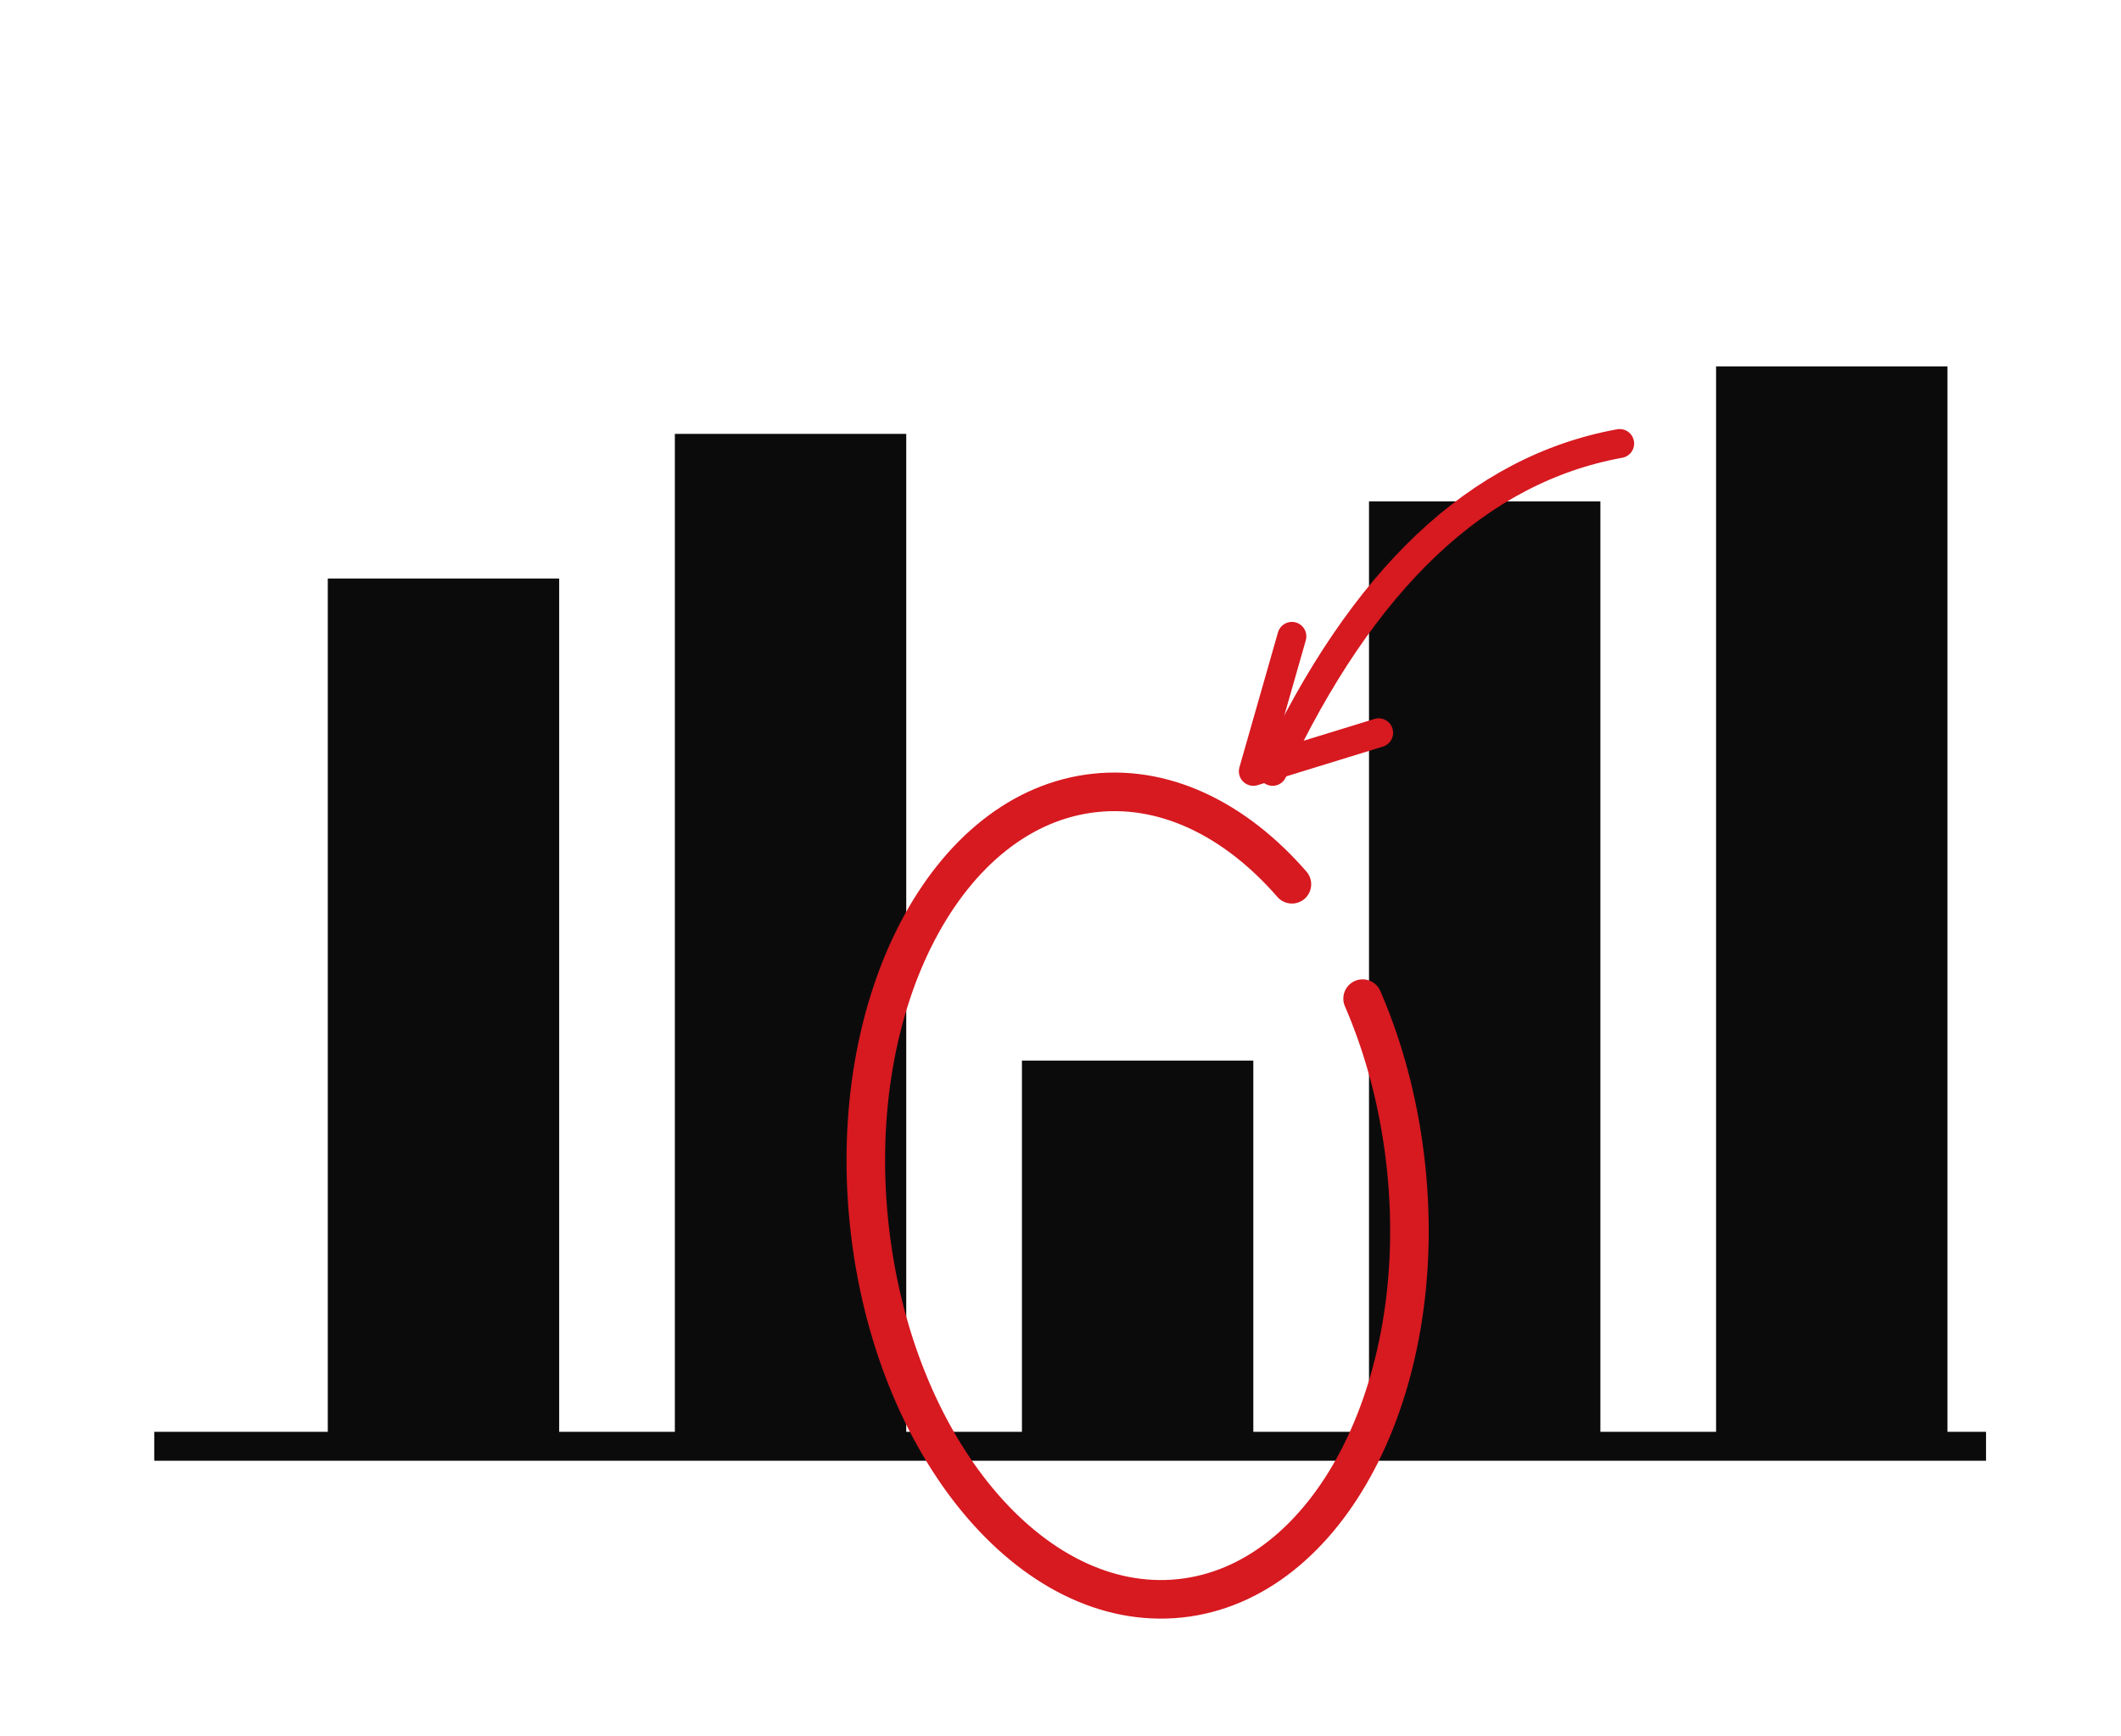
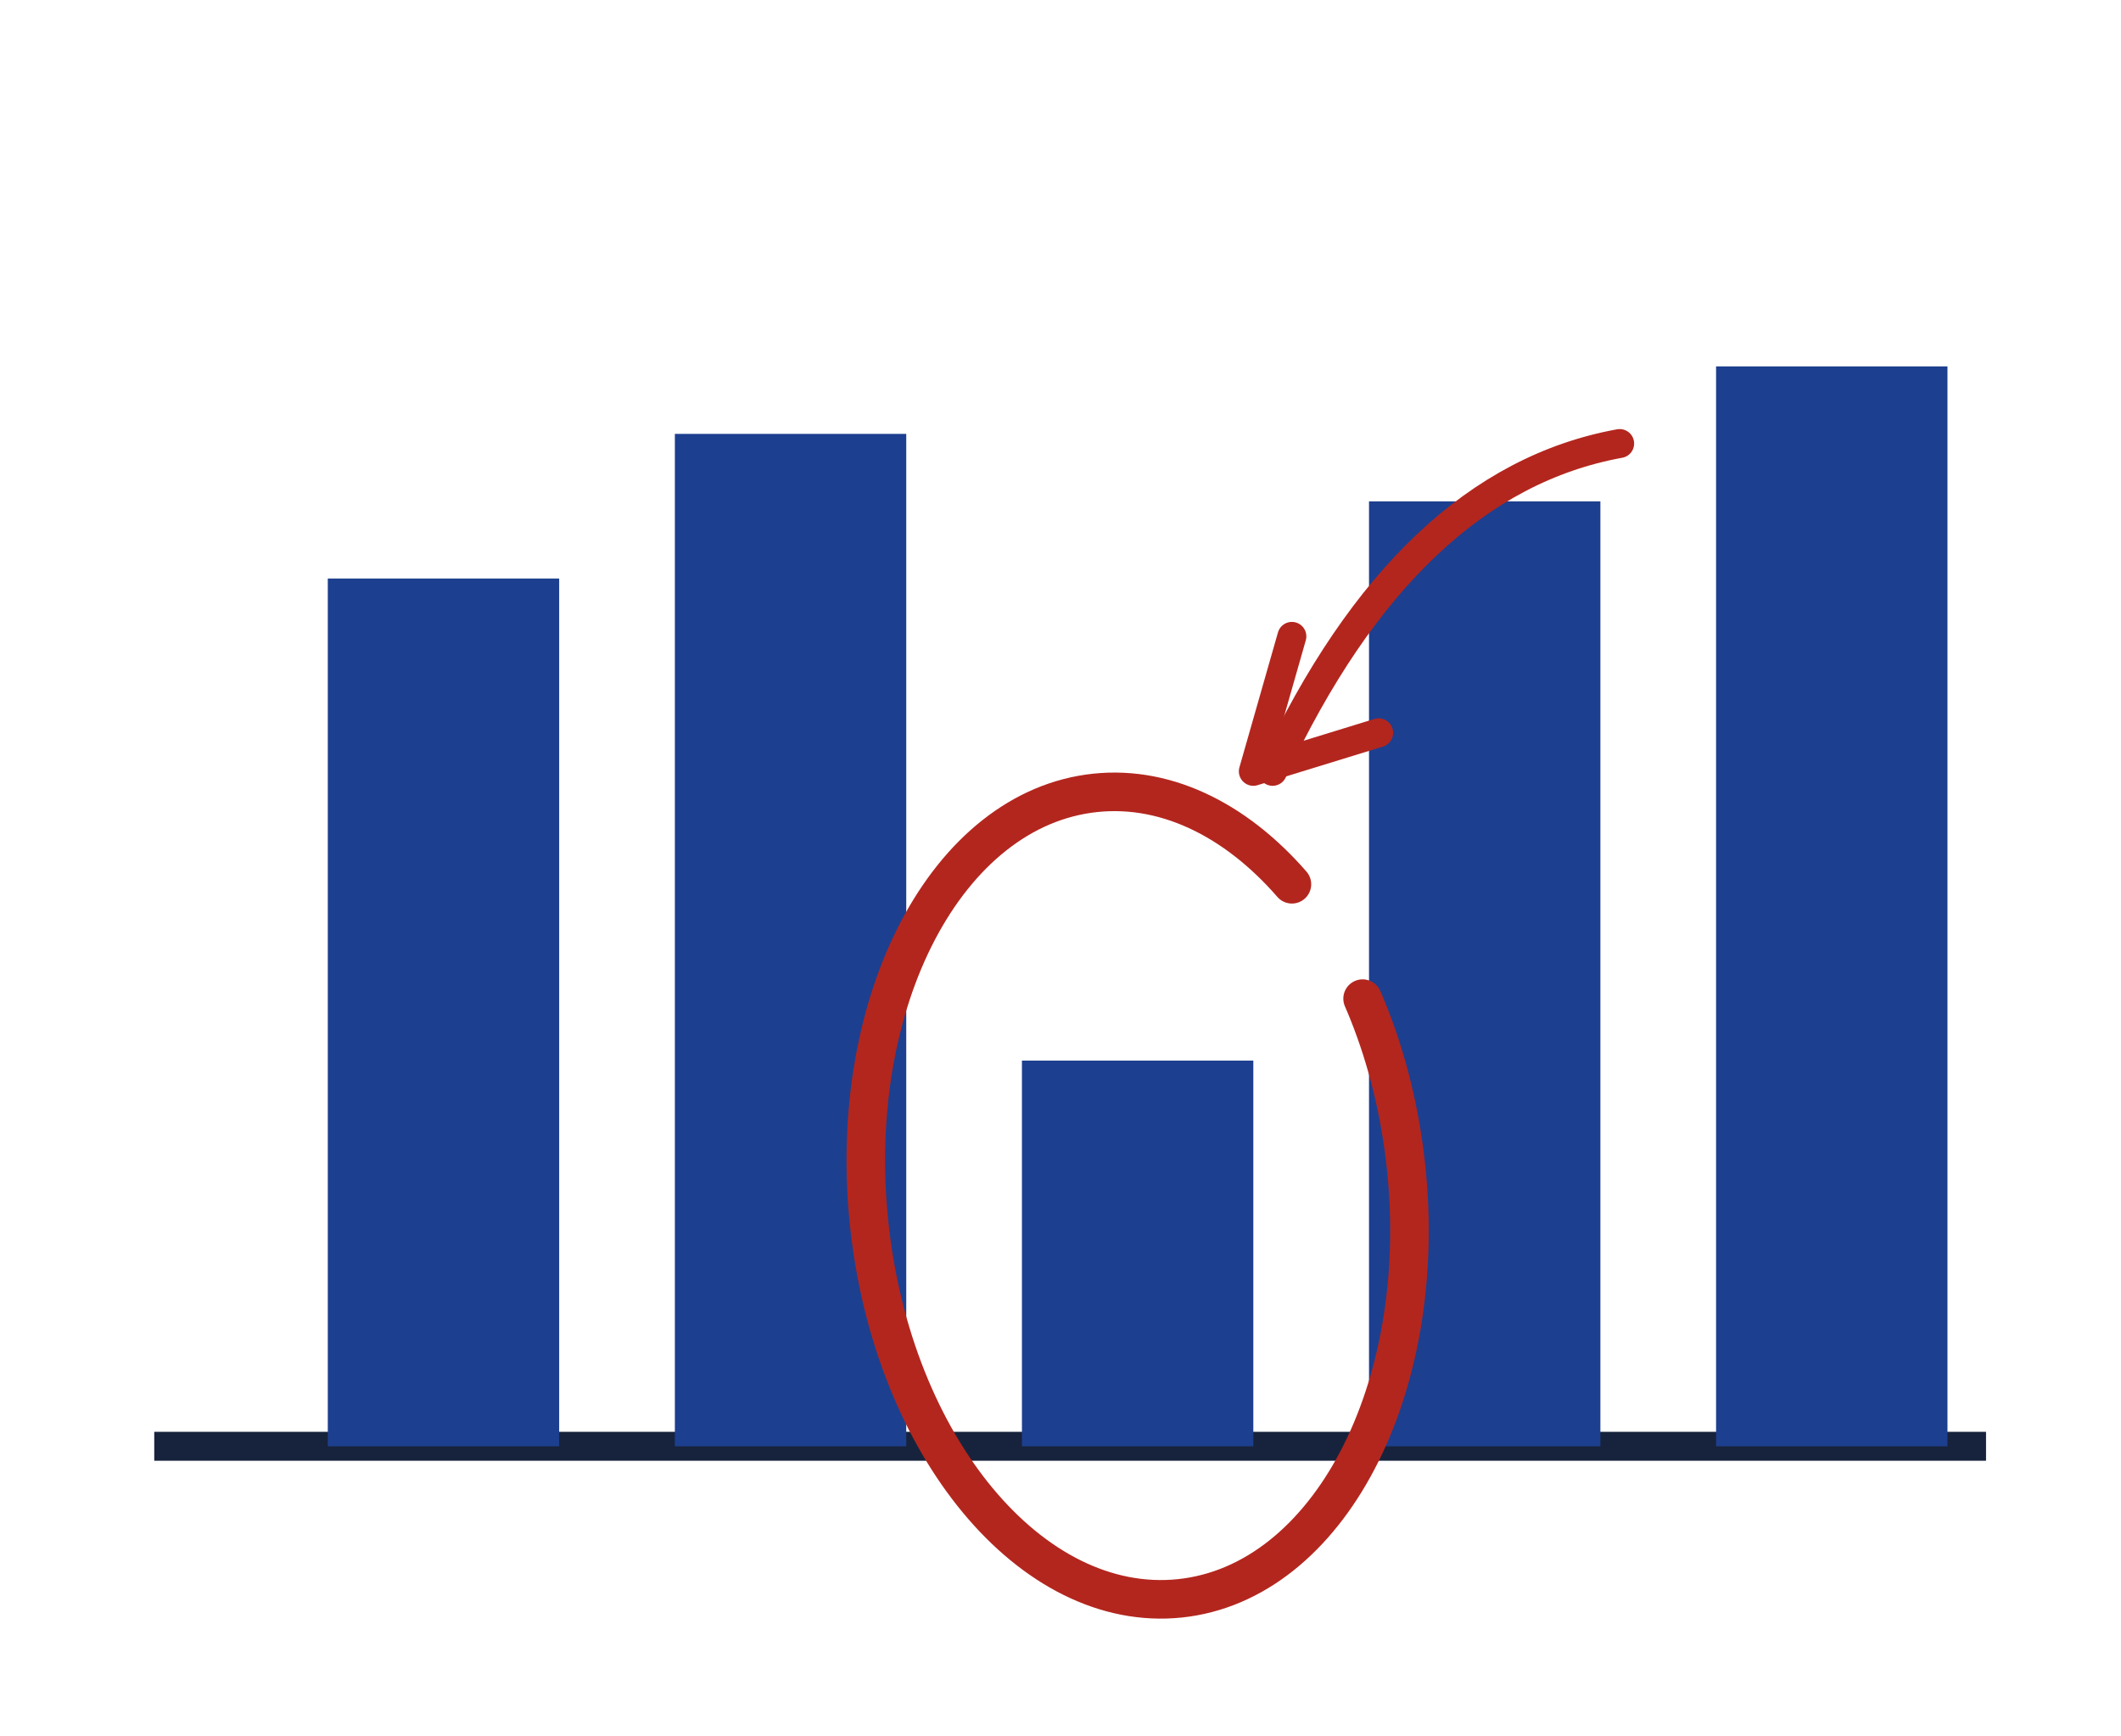
<svg xmlns="http://www.w3.org/2000/svg" viewBox="0 0 220 180" role="img" aria-label="A bar chart with one weak bar circled in red pen">
-   <line x1="16" y1="150" x2="206" y2="150" stroke="#0b0b0c" stroke-width="3" />
-   <rect x="34" y="60" width="24" height="90" fill="#0b0b0c" />
-   <rect x="70" y="45" width="24" height="105" fill="#0b0b0c" />
-   <rect x="106" y="110" width="24" height="40" fill="#0b0b0c" />
-   <rect x="142" y="52" width="24" height="98" fill="#0b0b0c" />
-   <rect x="178" y="38" width="24" height="112" fill="#0b0b0c" />
-   <ellipse cx="118" cy="124" rx="28" ry="42" transform="rotate(-6 118 124)" fill="none" stroke="#d71920" stroke-width="4" stroke-dasharray="190 14" stroke-linecap="round" />
-   <path d="M168 46 q-22 4 -36 34" fill="none" stroke="#d71920" stroke-width="3" stroke-linecap="round" />
-   <path d="M134 66 l-4 14 l13 -4" fill="none" stroke="#d71920" stroke-width="3" stroke-linecap="round" stroke-linejoin="round" />
+   <line x1="16" y1="150" x2="206" y2="150" stroke="#17233c" stroke-width="3" />
+   <rect x="34" y="60" width="24" height="90" fill="#1d3f8f" />
+   <rect x="70" y="45" width="24" height="105" fill="#1d3f8f" />
+   <rect x="106" y="110" width="24" height="40" fill="#1d3f8f" />
+   <rect x="142" y="52" width="24" height="98" fill="#1d3f8f" />
+   <rect x="178" y="38" width="24" height="112" fill="#1d3f8f" />
+   <ellipse cx="118" cy="124" rx="28" ry="42" transform="rotate(-6 118 124)" fill="none" stroke="#b3261e" stroke-width="4" stroke-dasharray="190 14" stroke-linecap="round" />
+   <path d="M168 46 q-22 4 -36 34" fill="none" stroke="#b3261e" stroke-width="3" stroke-linecap="round" />
+   <path d="M134 66 l-4 14 l13 -4" fill="none" stroke="#b3261e" stroke-width="3" stroke-linecap="round" stroke-linejoin="round" />
</svg>
